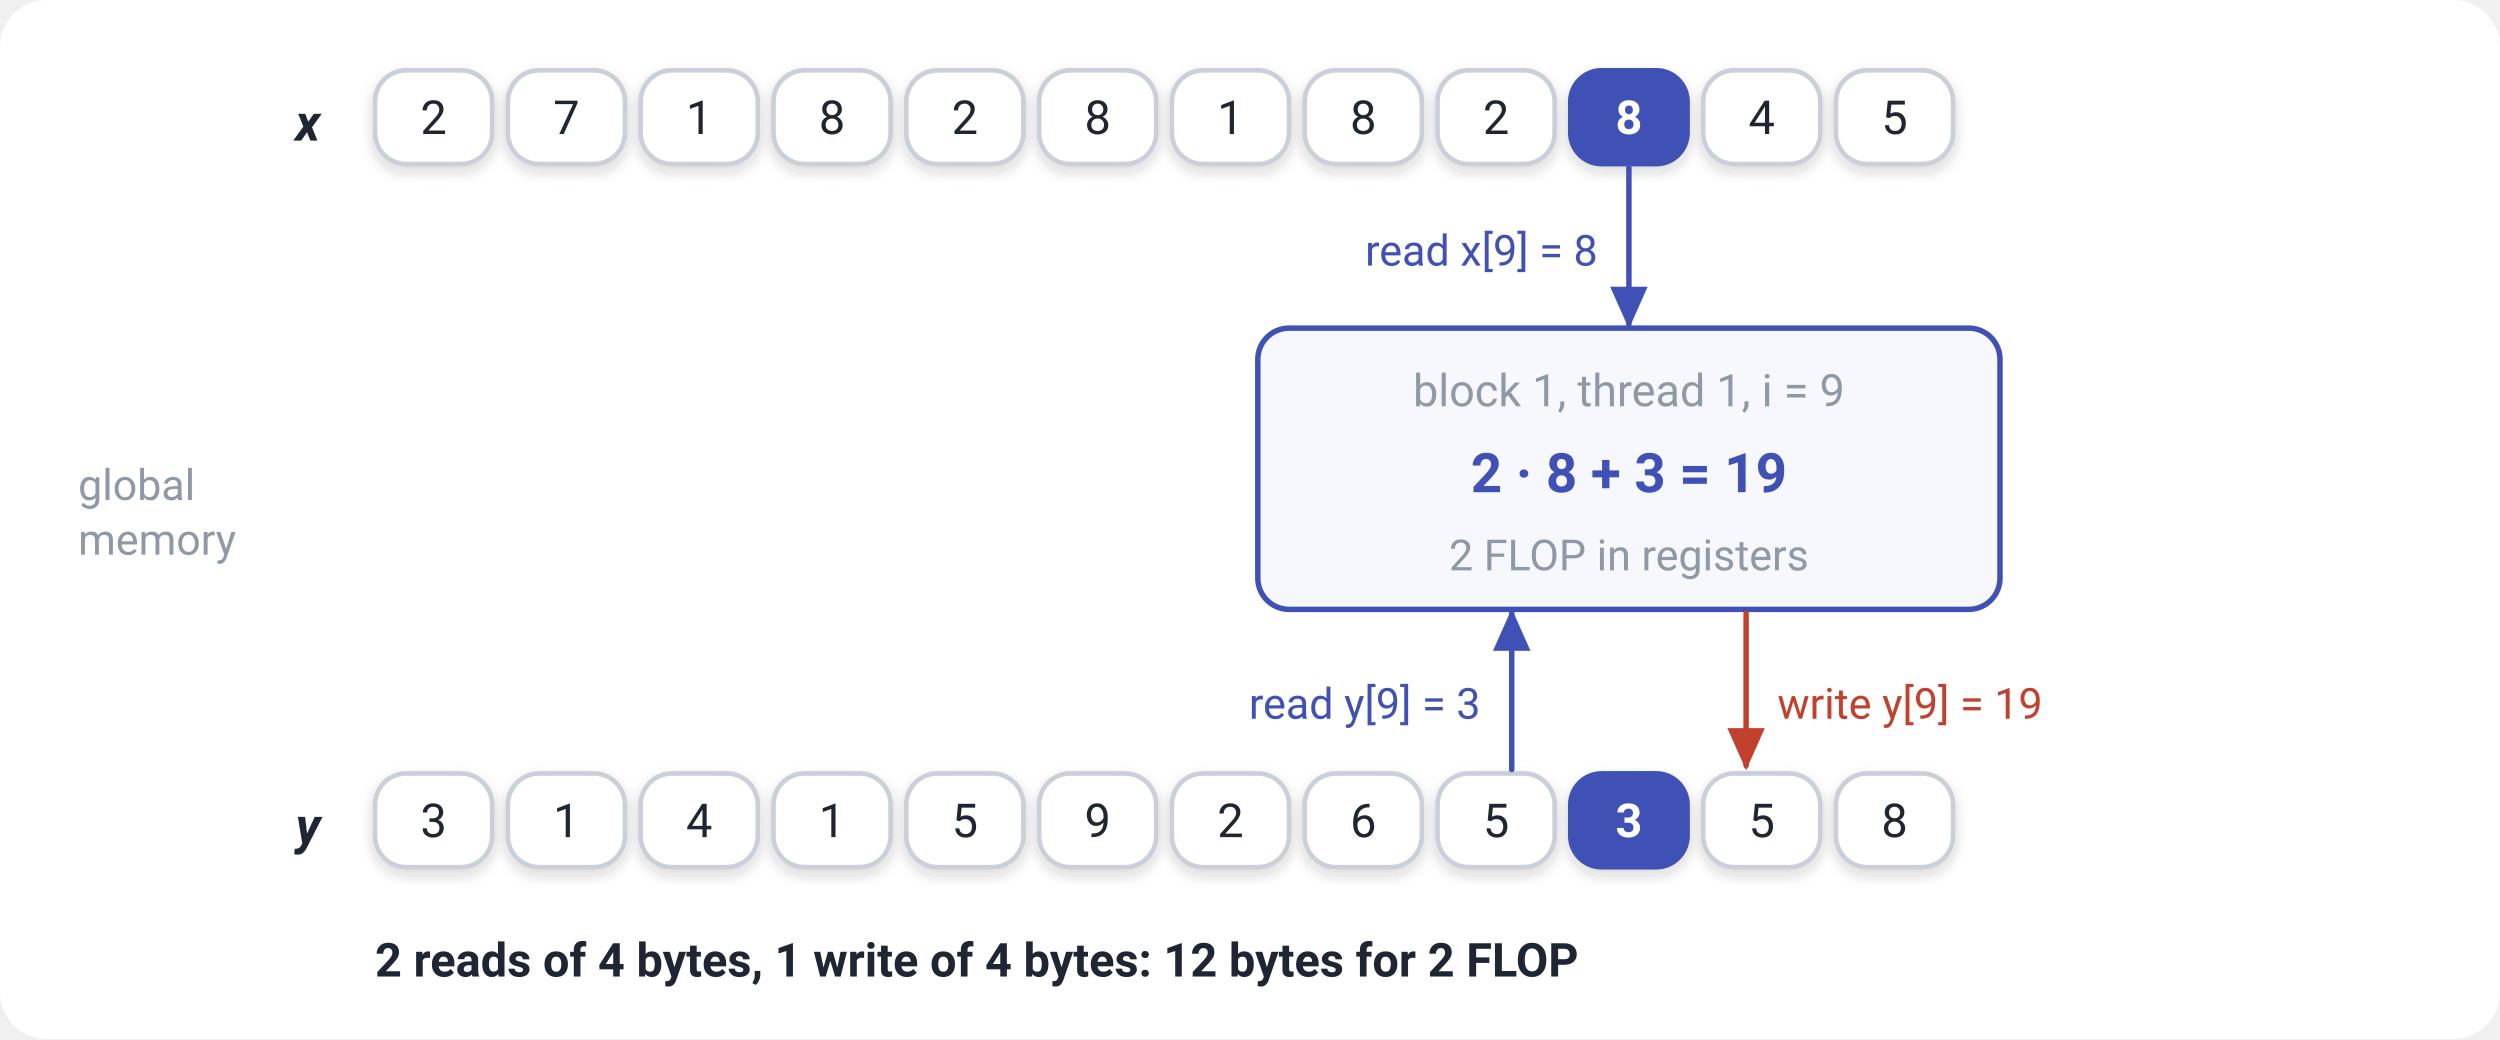
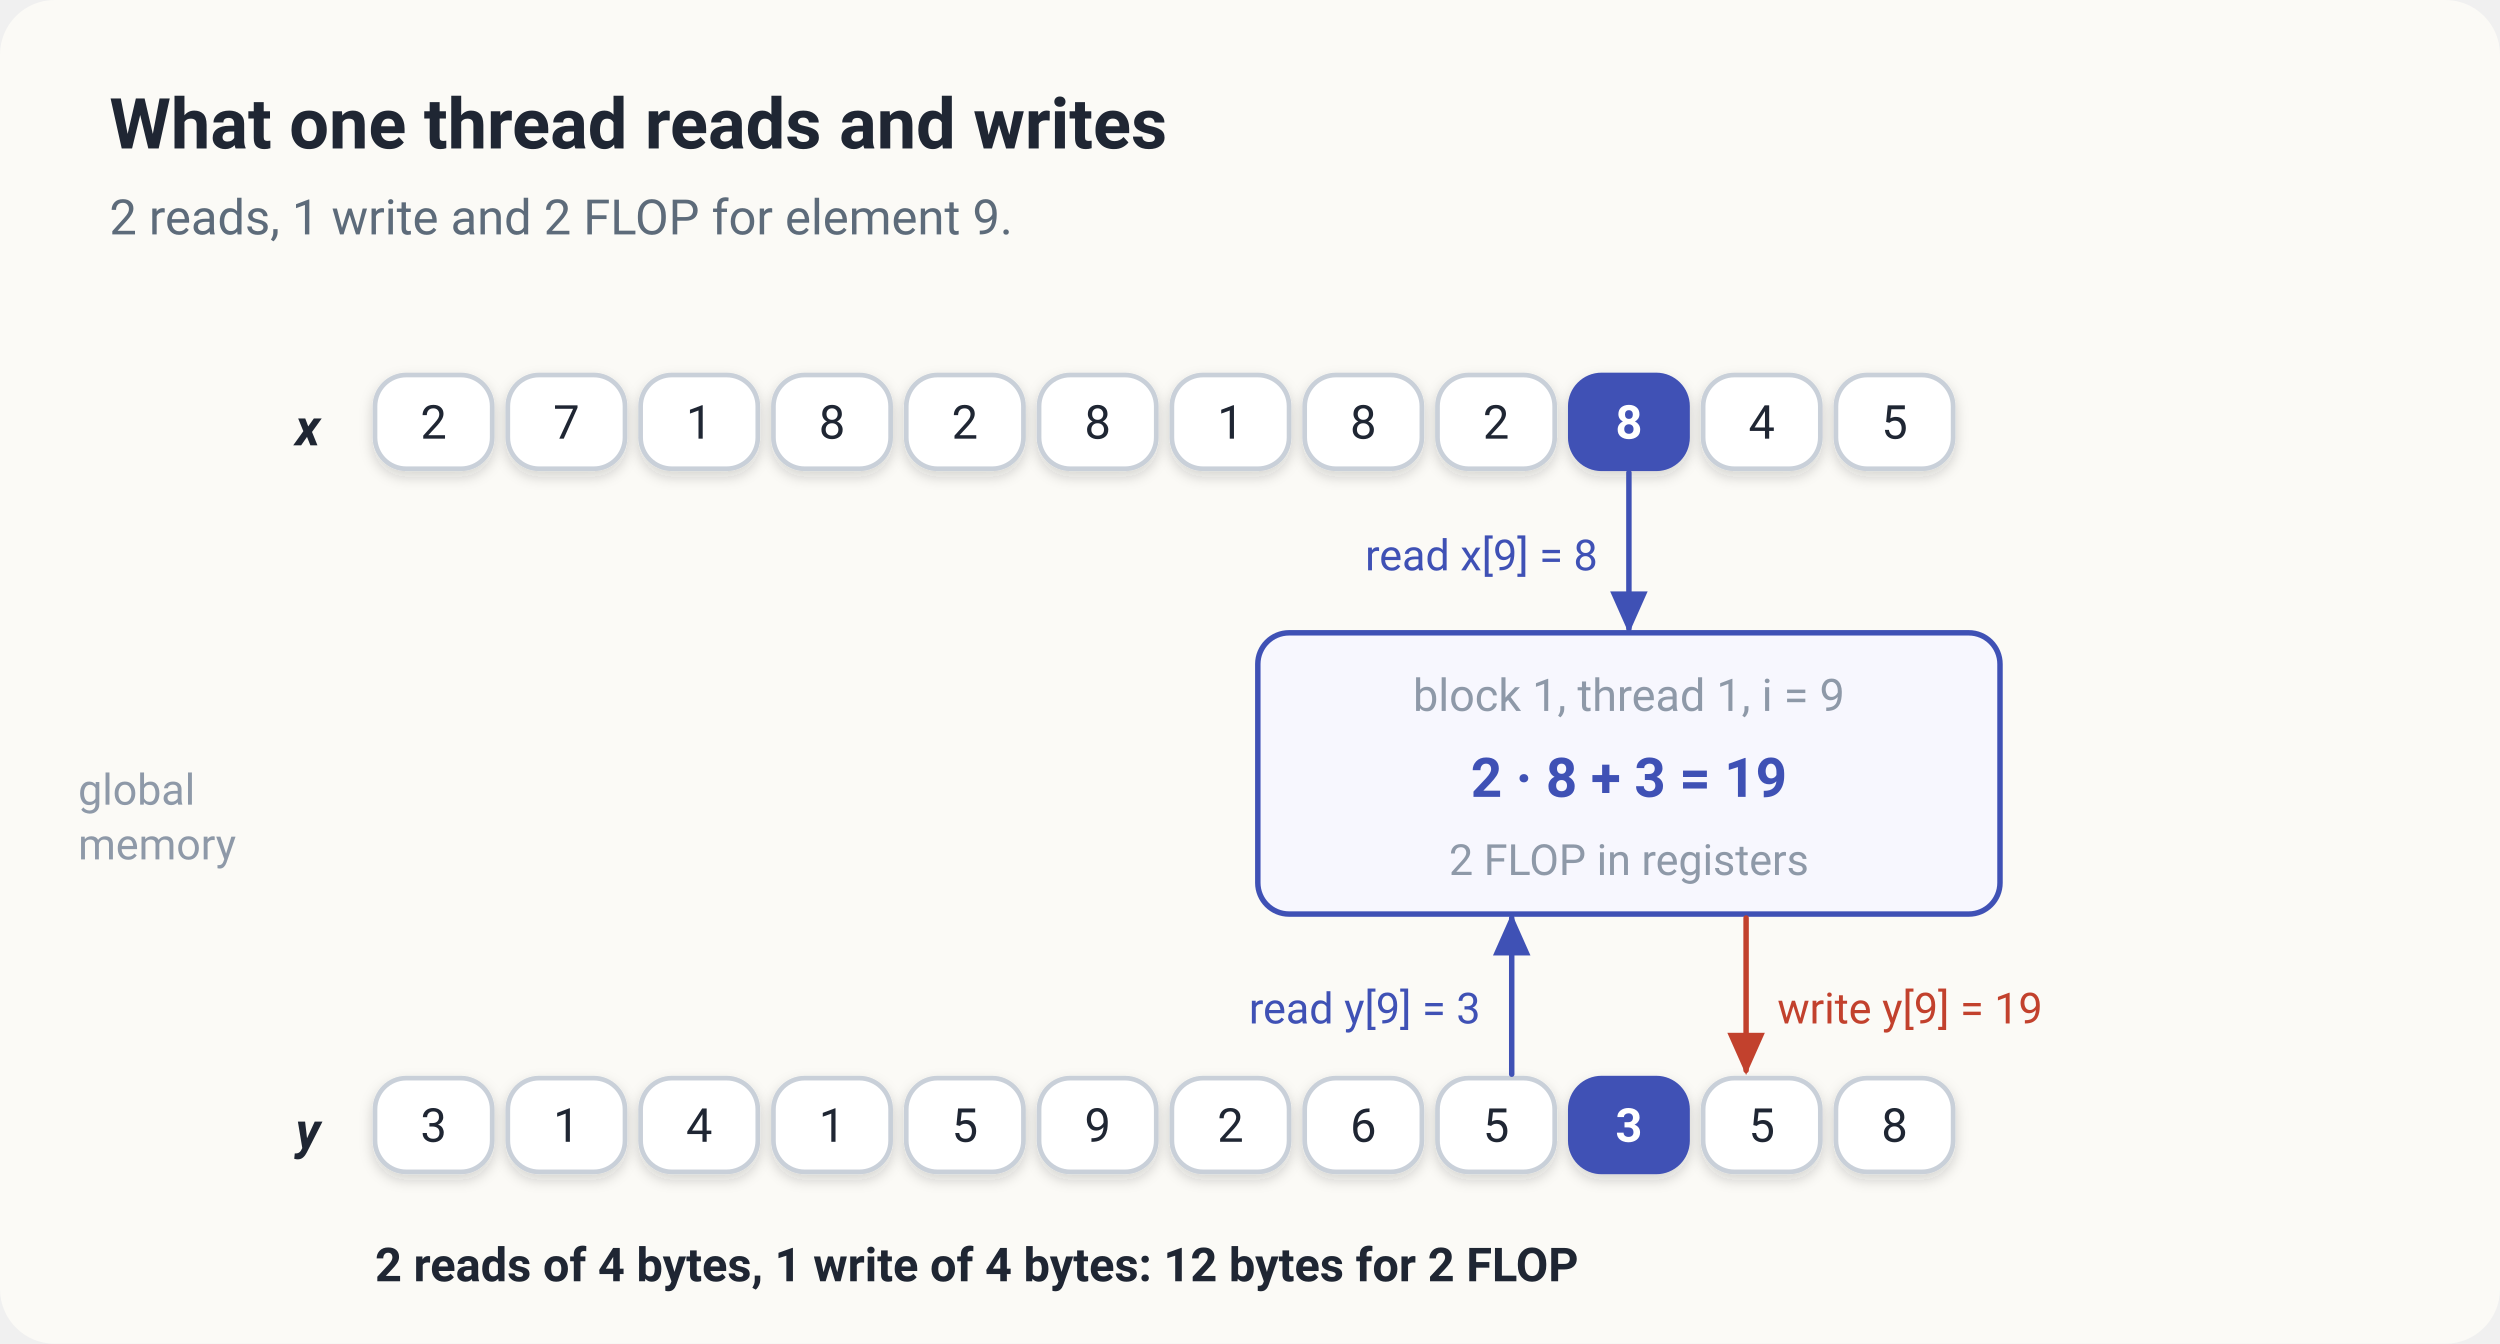
- <svg xmlns="http://www.w3.org/2000/svg" viewBox="0 0 640 266" width="640" height="266" role="img" aria-label="The work of thread 1 of block 1. It reads x[9] = 8 and y[9] = 3 from global memory, computes 2 times 8 plus 3 = 19 in registers with 2 floating-point operations, and writes 19 to y[9]: 12 bytes moved for 2 FLOP.">
+ <svg xmlns="http://www.w3.org/2000/svg" viewBox="0 0 640 344" width="640" height="344" role="img" aria-label="The work of thread 1 of block 1. It reads x[9] = 8 and y[9] = 3 from global memory, computes 2 times 8 plus 3 = 19 in registers with 2 floating-point operations, and writes 19 to y[9]: 12 bytes moved for 2 FLOP.">
  <style>
    text { font-family: Roboto, Inter, "Segoe UI", "Helvetica Neue", Arial, sans-serif; }
    .mono { font-family: "JetBrains Mono", "SF Mono", Menlo, Consolas, monospace; }
  </style>
  <defs>
    <marker id="m-hi" viewBox="0 0 10 10" refX="8.5" refY="5" markerUnits="userSpaceOnUse" markerWidth="12" markerHeight="12" orient="auto">
      <path d="M0.5,1 L9.5,5 L0.5,9 Z" fill="#3F51B5" />
    </marker>
    <marker id="m-grey" viewBox="0 0 10 10" refX="8.5" refY="5" markerUnits="userSpaceOnUse" markerWidth="12" markerHeight="12" orient="auto">
      <path d="M0.5,1 L9.5,5 L0.5,9 Z" fill="#8E99A8" />
    </marker>
    <marker id="m-red" viewBox="0 0 10 10" refX="8.5" refY="5" markerUnits="userSpaceOnUse" markerWidth="12" markerHeight="12" orient="auto">
      <path d="M0.5,1 L9.5,5 L0.5,9 Z" fill="#C2412D" />
    </marker>
    <marker id="m-ink" viewBox="0 0 10 10" refX="8.5" refY="5" markerUnits="userSpaceOnUse" markerWidth="12" markerHeight="12" orient="auto">
      <path d="M0.5,1 L9.5,5 L0.5,9 Z" fill="#1F2633" />
    </marker>
    <marker id="m-green" viewBox="0 0 10 10" refX="8.5" refY="5" markerUnits="userSpaceOnUse" markerWidth="12" markerHeight="12" orient="auto">
      <path d="M0.5,1 L9.5,5 L0.5,9 Z" fill="#2E8B57" />
    </marker>
    <marker id="m-blue" viewBox="0 0 10 10" refX="8.5" refY="5" markerUnits="userSpaceOnUse" markerWidth="12" markerHeight="12" orient="auto">
      <path d="M0.5,1 L9.5,5 L0.5,9 Z" fill="#3F51B5" />
    </marker>
    <marker id="m-mint" viewBox="0 0 10 10" refX="8.5" refY="5" markerUnits="userSpaceOnUse" markerWidth="12" markerHeight="12" orient="auto">
      <path d="M0.5,1 L9.5,5 L0.5,9 Z" fill="#00897B" />
    </marker>
    <marker id="m-peach" viewBox="0 0 10 10" refX="8.5" refY="5" markerUnits="userSpaceOnUse" markerWidth="12" markerHeight="12" orient="auto">
      <path d="M0.5,1 L9.5,5 L0.5,9 Z" fill="#E65100" />
    </marker>
    <marker id="m-pink" viewBox="0 0 10 10" refX="8.5" refY="5" markerUnits="userSpaceOnUse" markerWidth="12" markerHeight="12" orient="auto">
      <path d="M0.5,1 L9.5,5 L0.5,9 Z" fill="#C2185B" />
    </marker>
    <filter id="elev" x="-20%" y="-20%" width="140%" height="160%">
      <feDropShadow dx="0" dy="1.5" stdDeviation="1.6" flood-color="#1F2633" flood-opacity="0.18" />
    </filter>
  </defs>
-   <rect width="640" height="266" rx="12" fill="#FFFFFF" />
-   <text x="82.0" y="36.0" font-size="13" fill="#1F2633" text-anchor="end" font-weight="600" font-style="italic" xml:space="preserve">x</text>
-   <text x="82.0" y="216.0" font-size="13" fill="#1F2633" text-anchor="end" font-weight="600" font-style="italic" xml:space="preserve">y</text>
-   <text x="20.0" y="128.0" font-size="11" fill="#8E99A8" text-anchor="start" font-weight="400" xml:space="preserve">global</text>
-   <text x="20.0" y="142.0" font-size="11" fill="#8E99A8" text-anchor="start" font-weight="400" xml:space="preserve">memory</text>
-   <rect x="96.0" y="18.0" width="30.0" height="24.0" rx="8" fill="#FFFFFF" stroke="#C9D0D9" stroke-width="1.2" filter="url(#elev)" />
-   <text x="111.0" y="34.3" font-size="12" fill="#1F2633" text-anchor="middle" font-weight="400" xml:space="preserve">2</text>
-   <rect x="96.0" y="198.0" width="30.0" height="24.0" rx="8" fill="#FFFFFF" stroke="#C9D0D9" stroke-width="1.2" filter="url(#elev)" />
-   <text x="111.0" y="214.3" font-size="12" fill="#1F2633" text-anchor="middle" font-weight="400" xml:space="preserve">3</text>
-   <rect x="130.0" y="18.0" width="30.0" height="24.0" rx="8" fill="#FFFFFF" stroke="#C9D0D9" stroke-width="1.2" filter="url(#elev)" />
-   <text x="145.0" y="34.3" font-size="12" fill="#1F2633" text-anchor="middle" font-weight="400" xml:space="preserve">7</text>
-   <rect x="130.0" y="198.0" width="30.0" height="24.0" rx="8" fill="#FFFFFF" stroke="#C9D0D9" stroke-width="1.2" filter="url(#elev)" />
-   <text x="145.0" y="214.3" font-size="12" fill="#1F2633" text-anchor="middle" font-weight="400" xml:space="preserve">1</text>
-   <rect x="164.0" y="18.0" width="30.0" height="24.0" rx="8" fill="#FFFFFF" stroke="#C9D0D9" stroke-width="1.2" filter="url(#elev)" />
-   <text x="179.0" y="34.3" font-size="12" fill="#1F2633" text-anchor="middle" font-weight="400" xml:space="preserve">1</text>
-   <rect x="164.0" y="198.0" width="30.0" height="24.0" rx="8" fill="#FFFFFF" stroke="#C9D0D9" stroke-width="1.2" filter="url(#elev)" />
-   <text x="179.0" y="214.3" font-size="12" fill="#1F2633" text-anchor="middle" font-weight="400" xml:space="preserve">4</text>
-   <rect x="198.0" y="18.0" width="30.0" height="24.0" rx="8" fill="#FFFFFF" stroke="#C9D0D9" stroke-width="1.2" filter="url(#elev)" />
-   <text x="213.0" y="34.3" font-size="12" fill="#1F2633" text-anchor="middle" font-weight="400" xml:space="preserve">8</text>
-   <rect x="198.0" y="198.0" width="30.0" height="24.0" rx="8" fill="#FFFFFF" stroke="#C9D0D9" stroke-width="1.2" filter="url(#elev)" />
-   <text x="213.0" y="214.3" font-size="12" fill="#1F2633" text-anchor="middle" font-weight="400" xml:space="preserve">1</text>
-   <rect x="232.0" y="18.0" width="30.0" height="24.0" rx="8" fill="#FFFFFF" stroke="#C9D0D9" stroke-width="1.2" filter="url(#elev)" />
-   <text x="247.0" y="34.3" font-size="12" fill="#1F2633" text-anchor="middle" font-weight="400" xml:space="preserve">2</text>
-   <rect x="232.0" y="198.0" width="30.0" height="24.0" rx="8" fill="#FFFFFF" stroke="#C9D0D9" stroke-width="1.2" filter="url(#elev)" />
-   <text x="247.0" y="214.3" font-size="12" fill="#1F2633" text-anchor="middle" font-weight="400" xml:space="preserve">5</text>
-   <rect x="266.0" y="18.0" width="30.0" height="24.0" rx="8" fill="#FFFFFF" stroke="#C9D0D9" stroke-width="1.2" filter="url(#elev)" />
-   <text x="281.0" y="34.3" font-size="12" fill="#1F2633" text-anchor="middle" font-weight="400" xml:space="preserve">8</text>
-   <rect x="266.0" y="198.0" width="30.0" height="24.0" rx="8" fill="#FFFFFF" stroke="#C9D0D9" stroke-width="1.2" filter="url(#elev)" />
-   <text x="281.0" y="214.3" font-size="12" fill="#1F2633" text-anchor="middle" font-weight="400" xml:space="preserve">9</text>
-   <rect x="300.0" y="18.0" width="30.0" height="24.0" rx="8" fill="#FFFFFF" stroke="#C9D0D9" stroke-width="1.2" filter="url(#elev)" />
-   <text x="315.0" y="34.3" font-size="12" fill="#1F2633" text-anchor="middle" font-weight="400" xml:space="preserve">1</text>
-   <rect x="300.0" y="198.0" width="30.0" height="24.0" rx="8" fill="#FFFFFF" stroke="#C9D0D9" stroke-width="1.2" filter="url(#elev)" />
-   <text x="315.0" y="214.3" font-size="12" fill="#1F2633" text-anchor="middle" font-weight="400" xml:space="preserve">2</text>
-   <rect x="334.0" y="18.0" width="30.0" height="24.0" rx="8" fill="#FFFFFF" stroke="#C9D0D9" stroke-width="1.2" filter="url(#elev)" />
-   <text x="349.0" y="34.3" font-size="12" fill="#1F2633" text-anchor="middle" font-weight="400" xml:space="preserve">8</text>
-   <rect x="334.0" y="198.0" width="30.0" height="24.0" rx="8" fill="#FFFFFF" stroke="#C9D0D9" stroke-width="1.2" filter="url(#elev)" />
-   <text x="349.0" y="214.3" font-size="12" fill="#1F2633" text-anchor="middle" font-weight="400" xml:space="preserve">6</text>
-   <rect x="368.0" y="18.0" width="30.0" height="24.0" rx="8" fill="#FFFFFF" stroke="#C9D0D9" stroke-width="1.2" filter="url(#elev)" />
-   <text x="383.0" y="34.3" font-size="12" fill="#1F2633" text-anchor="middle" font-weight="400" xml:space="preserve">2</text>
-   <rect x="368.0" y="198.0" width="30.0" height="24.0" rx="8" fill="#FFFFFF" stroke="#C9D0D9" stroke-width="1.2" filter="url(#elev)" />
-   <text x="383.0" y="214.3" font-size="12" fill="#1F2633" text-anchor="middle" font-weight="400" xml:space="preserve">5</text>
-   <rect x="402.0" y="18.0" width="30.0" height="24.0" rx="8" fill="#3F51B5" stroke="#3F51B5" stroke-width="1.2" filter="url(#elev)" />
-   <text x="417.0" y="34.3" font-size="12" fill="#FFFFFF" text-anchor="middle" font-weight="700" xml:space="preserve">8</text>
-   <rect x="402.0" y="198.0" width="30.0" height="24.0" rx="8" fill="#3F51B5" stroke="#3F51B5" stroke-width="1.2" filter="url(#elev)" />
-   <text x="417.0" y="214.3" font-size="12" fill="#FFFFFF" text-anchor="middle" font-weight="700" xml:space="preserve">3</text>
-   <rect x="436.0" y="18.0" width="30.0" height="24.0" rx="8" fill="#FFFFFF" stroke="#C9D0D9" stroke-width="1.2" filter="url(#elev)" />
-   <text x="451.0" y="34.3" font-size="12" fill="#1F2633" text-anchor="middle" font-weight="400" xml:space="preserve">4</text>
-   <rect x="436.0" y="198.0" width="30.0" height="24.0" rx="8" fill="#FFFFFF" stroke="#C9D0D9" stroke-width="1.2" filter="url(#elev)" />
-   <text x="451.0" y="214.3" font-size="12" fill="#1F2633" text-anchor="middle" font-weight="400" xml:space="preserve">5</text>
-   <rect x="470.0" y="18.0" width="30.0" height="24.0" rx="8" fill="#FFFFFF" stroke="#C9D0D9" stroke-width="1.2" filter="url(#elev)" />
-   <text x="485.0" y="34.3" font-size="12" fill="#1F2633" text-anchor="middle" font-weight="400" xml:space="preserve">5</text>
-   <rect x="470.0" y="198.0" width="30.0" height="24.0" rx="8" fill="#FFFFFF" stroke="#C9D0D9" stroke-width="1.2" filter="url(#elev)" />
-   <text x="485.0" y="214.3" font-size="12" fill="#1F2633" text-anchor="middle" font-weight="400" xml:space="preserve">8</text>
-   <rect x="322.0" y="84.0" width="190.0" height="72.0" rx="8" fill="#F7F7FE" stroke="#3F51B5" stroke-width="1.4" />
-   <text x="417.0" y="104.0" font-size="11.5" fill="#8E99A8" text-anchor="middle" font-weight="400" xml:space="preserve">block 1, thread 1, i = 9</text>
-   <text x="417.0" y="126.0" font-size="14" fill="#3F51B5" text-anchor="middle" font-weight="700" xml:space="preserve">2 · 8 + 3 = 19</text>
-   <text x="417.0" y="146.0" font-size="11" fill="#8E99A8" text-anchor="middle" font-weight="400" xml:space="preserve">2 FLOP in registers</text>
-   <line x1="417.0" y1="43.0" x2="417.0" y2="83.0" stroke="#3F51B5" stroke-width="1.4" stroke-linecap="round" marker-end="url(#m-hi)" />
-   <text x="409.0" y="68.0" font-size="11" fill="#3F51B5" text-anchor="end" font-weight="400" xml:space="preserve">read x[9] = 8</text>
-   <line x1="387.0" y1="197.0" x2="387.0" y2="157.0" stroke="#3F51B5" stroke-width="1.4" stroke-linecap="round" marker-end="url(#m-hi)" />
-   <text x="379.0" y="184.0" font-size="11" fill="#3F51B5" text-anchor="end" font-weight="400" xml:space="preserve">read y[9] = 3</text>
-   <line x1="447.0" y1="157.0" x2="447.0" y2="196.0" stroke="#C2412D" stroke-width="1.4" stroke-linecap="round" marker-end="url(#m-red)" />
-   <text x="455.0" y="184.0" font-size="11" fill="#C2412D" text-anchor="start" font-weight="400" xml:space="preserve">write y[9] = 19</text>
-   <text x="96.0" y="250.0" font-size="12" fill="#1F2633" text-anchor="start" font-weight="600" xml:space="preserve">2 reads of 4 bytes, 1 write of 4 bytes: 12 bytes for 2 FLOP</text>
+   <rect width="640" height="344" rx="14" fill="#FBFAF6" />
+   <text x="28.0" y="38.0" font-size="18" fill="#1F2633" text-anchor="start" font-weight="700" xml:space="preserve">What one thread reads and writes</text>
+   <text x="28.0" y="60.0" font-size="12.5" fill="#5D6B7A" text-anchor="start" font-weight="400" xml:space="preserve">2 reads, 1 write and 2 FLOP for element 9.</text>
+   <g transform="translate(0,78)">
+     <text x="82.0" y="36.0" font-size="13" fill="#1F2633" text-anchor="end" font-weight="600" font-style="italic" xml:space="preserve">x</text>
+     <text x="82.0" y="216.0" font-size="13" fill="#1F2633" text-anchor="end" font-weight="600" font-style="italic" xml:space="preserve">y</text>
+     <text x="20.0" y="128.0" font-size="11" fill="#8E99A8" text-anchor="start" font-weight="400" xml:space="preserve">global</text>
+     <text x="20.0" y="142.0" font-size="11" fill="#8E99A8" text-anchor="start" font-weight="400" xml:space="preserve">memory</text>
+     <rect x="96.0" y="18.0" width="30.0" height="24.0" rx="8" fill="#FFFFFF" stroke="#C9D0D9" stroke-width="1.2" filter="url(#elev)" />
+     <text x="111.0" y="34.3" font-size="12" fill="#1F2633" text-anchor="middle" font-weight="400" xml:space="preserve">2</text>
+     <rect x="96.0" y="198.0" width="30.0" height="24.0" rx="8" fill="#FFFFFF" stroke="#C9D0D9" stroke-width="1.2" filter="url(#elev)" />
+     <text x="111.0" y="214.3" font-size="12" fill="#1F2633" text-anchor="middle" font-weight="400" xml:space="preserve">3</text>
+     <rect x="130.0" y="18.0" width="30.0" height="24.0" rx="8" fill="#FFFFFF" stroke="#C9D0D9" stroke-width="1.2" filter="url(#elev)" />
+     <text x="145.0" y="34.3" font-size="12" fill="#1F2633" text-anchor="middle" font-weight="400" xml:space="preserve">7</text>
+     <rect x="130.0" y="198.0" width="30.0" height="24.0" rx="8" fill="#FFFFFF" stroke="#C9D0D9" stroke-width="1.2" filter="url(#elev)" />
+     <text x="145.0" y="214.3" font-size="12" fill="#1F2633" text-anchor="middle" font-weight="400" xml:space="preserve">1</text>
+     <rect x="164.0" y="18.0" width="30.0" height="24.0" rx="8" fill="#FFFFFF" stroke="#C9D0D9" stroke-width="1.2" filter="url(#elev)" />
+     <text x="179.0" y="34.3" font-size="12" fill="#1F2633" text-anchor="middle" font-weight="400" xml:space="preserve">1</text>
+     <rect x="164.0" y="198.0" width="30.0" height="24.0" rx="8" fill="#FFFFFF" stroke="#C9D0D9" stroke-width="1.2" filter="url(#elev)" />
+     <text x="179.0" y="214.3" font-size="12" fill="#1F2633" text-anchor="middle" font-weight="400" xml:space="preserve">4</text>
+     <rect x="198.0" y="18.0" width="30.0" height="24.0" rx="8" fill="#FFFFFF" stroke="#C9D0D9" stroke-width="1.2" filter="url(#elev)" />
+     <text x="213.0" y="34.3" font-size="12" fill="#1F2633" text-anchor="middle" font-weight="400" xml:space="preserve">8</text>
+     <rect x="198.0" y="198.0" width="30.0" height="24.0" rx="8" fill="#FFFFFF" stroke="#C9D0D9" stroke-width="1.2" filter="url(#elev)" />
+     <text x="213.0" y="214.3" font-size="12" fill="#1F2633" text-anchor="middle" font-weight="400" xml:space="preserve">1</text>
+     <rect x="232.0" y="18.0" width="30.0" height="24.0" rx="8" fill="#FFFFFF" stroke="#C9D0D9" stroke-width="1.2" filter="url(#elev)" />
+     <text x="247.0" y="34.3" font-size="12" fill="#1F2633" text-anchor="middle" font-weight="400" xml:space="preserve">2</text>
+     <rect x="232.0" y="198.0" width="30.0" height="24.0" rx="8" fill="#FFFFFF" stroke="#C9D0D9" stroke-width="1.2" filter="url(#elev)" />
+     <text x="247.0" y="214.3" font-size="12" fill="#1F2633" text-anchor="middle" font-weight="400" xml:space="preserve">5</text>
+     <rect x="266.0" y="18.0" width="30.0" height="24.0" rx="8" fill="#FFFFFF" stroke="#C9D0D9" stroke-width="1.2" filter="url(#elev)" />
+     <text x="281.0" y="34.3" font-size="12" fill="#1F2633" text-anchor="middle" font-weight="400" xml:space="preserve">8</text>
+     <rect x="266.0" y="198.0" width="30.0" height="24.0" rx="8" fill="#FFFFFF" stroke="#C9D0D9" stroke-width="1.2" filter="url(#elev)" />
+     <text x="281.0" y="214.3" font-size="12" fill="#1F2633" text-anchor="middle" font-weight="400" xml:space="preserve">9</text>
+     <rect x="300.0" y="18.0" width="30.0" height="24.0" rx="8" fill="#FFFFFF" stroke="#C9D0D9" stroke-width="1.2" filter="url(#elev)" />
+     <text x="315.0" y="34.3" font-size="12" fill="#1F2633" text-anchor="middle" font-weight="400" xml:space="preserve">1</text>
+     <rect x="300.0" y="198.0" width="30.0" height="24.0" rx="8" fill="#FFFFFF" stroke="#C9D0D9" stroke-width="1.2" filter="url(#elev)" />
+     <text x="315.0" y="214.3" font-size="12" fill="#1F2633" text-anchor="middle" font-weight="400" xml:space="preserve">2</text>
+     <rect x="334.0" y="18.0" width="30.0" height="24.0" rx="8" fill="#FFFFFF" stroke="#C9D0D9" stroke-width="1.2" filter="url(#elev)" />
+     <text x="349.0" y="34.3" font-size="12" fill="#1F2633" text-anchor="middle" font-weight="400" xml:space="preserve">8</text>
+     <rect x="334.0" y="198.0" width="30.0" height="24.0" rx="8" fill="#FFFFFF" stroke="#C9D0D9" stroke-width="1.2" filter="url(#elev)" />
+     <text x="349.0" y="214.3" font-size="12" fill="#1F2633" text-anchor="middle" font-weight="400" xml:space="preserve">6</text>
+     <rect x="368.0" y="18.0" width="30.0" height="24.0" rx="8" fill="#FFFFFF" stroke="#C9D0D9" stroke-width="1.2" filter="url(#elev)" />
+     <text x="383.0" y="34.3" font-size="12" fill="#1F2633" text-anchor="middle" font-weight="400" xml:space="preserve">2</text>
+     <rect x="368.0" y="198.0" width="30.0" height="24.0" rx="8" fill="#FFFFFF" stroke="#C9D0D9" stroke-width="1.2" filter="url(#elev)" />
+     <text x="383.0" y="214.3" font-size="12" fill="#1F2633" text-anchor="middle" font-weight="400" xml:space="preserve">5</text>
+     <rect x="402.0" y="18.0" width="30.0" height="24.0" rx="8" fill="#3F51B5" stroke="#3F51B5" stroke-width="1.2" filter="url(#elev)" />
+     <text x="417.0" y="34.3" font-size="12" fill="#FFFFFF" text-anchor="middle" font-weight="700" xml:space="preserve">8</text>
+     <rect x="402.0" y="198.0" width="30.0" height="24.0" rx="8" fill="#3F51B5" stroke="#3F51B5" stroke-width="1.2" filter="url(#elev)" />
+     <text x="417.0" y="214.3" font-size="12" fill="#FFFFFF" text-anchor="middle" font-weight="700" xml:space="preserve">3</text>
+     <rect x="436.0" y="18.0" width="30.0" height="24.0" rx="8" fill="#FFFFFF" stroke="#C9D0D9" stroke-width="1.2" filter="url(#elev)" />
+     <text x="451.0" y="34.3" font-size="12" fill="#1F2633" text-anchor="middle" font-weight="400" xml:space="preserve">4</text>
+     <rect x="436.0" y="198.0" width="30.0" height="24.0" rx="8" fill="#FFFFFF" stroke="#C9D0D9" stroke-width="1.2" filter="url(#elev)" />
+     <text x="451.0" y="214.3" font-size="12" fill="#1F2633" text-anchor="middle" font-weight="400" xml:space="preserve">5</text>
+     <rect x="470.0" y="18.0" width="30.0" height="24.0" rx="8" fill="#FFFFFF" stroke="#C9D0D9" stroke-width="1.2" filter="url(#elev)" />
+     <text x="485.0" y="34.3" font-size="12" fill="#1F2633" text-anchor="middle" font-weight="400" xml:space="preserve">5</text>
+     <rect x="470.0" y="198.0" width="30.0" height="24.0" rx="8" fill="#FFFFFF" stroke="#C9D0D9" stroke-width="1.2" filter="url(#elev)" />
+     <text x="485.0" y="214.3" font-size="12" fill="#1F2633" text-anchor="middle" font-weight="400" xml:space="preserve">8</text>
+     <rect x="322.0" y="84.0" width="190.0" height="72.0" rx="8" fill="#F7F7FE" stroke="#3F51B5" stroke-width="1.4" />
+     <text x="417.0" y="104.0" font-size="11.5" fill="#8E99A8" text-anchor="middle" font-weight="400" xml:space="preserve">block 1, thread 1, i = 9</text>
+     <text x="417.0" y="126.0" font-size="14" fill="#3F51B5" text-anchor="middle" font-weight="700" xml:space="preserve">2 · 8 + 3 = 19</text>
+     <text x="417.0" y="146.0" font-size="11" fill="#8E99A8" text-anchor="middle" font-weight="400" xml:space="preserve">2 FLOP in registers</text>
+     <line x1="417.0" y1="43.0" x2="417.0" y2="83.0" stroke="#3F51B5" stroke-width="1.4" stroke-linecap="round" marker-end="url(#m-hi)" />
+     <text x="409.0" y="68.0" font-size="11" fill="#3F51B5" text-anchor="end" font-weight="400" xml:space="preserve">read x[9] = 8</text>
+     <line x1="387.0" y1="197.0" x2="387.0" y2="157.0" stroke="#3F51B5" stroke-width="1.4" stroke-linecap="round" marker-end="url(#m-hi)" />
+     <text x="379.0" y="184.0" font-size="11" fill="#3F51B5" text-anchor="end" font-weight="400" xml:space="preserve">read y[9] = 3</text>
+     <line x1="447.0" y1="157.0" x2="447.0" y2="196.0" stroke="#C2412D" stroke-width="1.4" stroke-linecap="round" marker-end="url(#m-red)" />
+     <text x="455.0" y="184.0" font-size="11" fill="#C2412D" text-anchor="start" font-weight="400" xml:space="preserve">write y[9] = 19</text>
+     <text x="96.0" y="250.0" font-size="12" fill="#1F2633" text-anchor="start" font-weight="600" xml:space="preserve">2 reads of 4 bytes, 1 write of 4 bytes: 12 bytes for 2 FLOP</text>
+   </g>
</svg>
